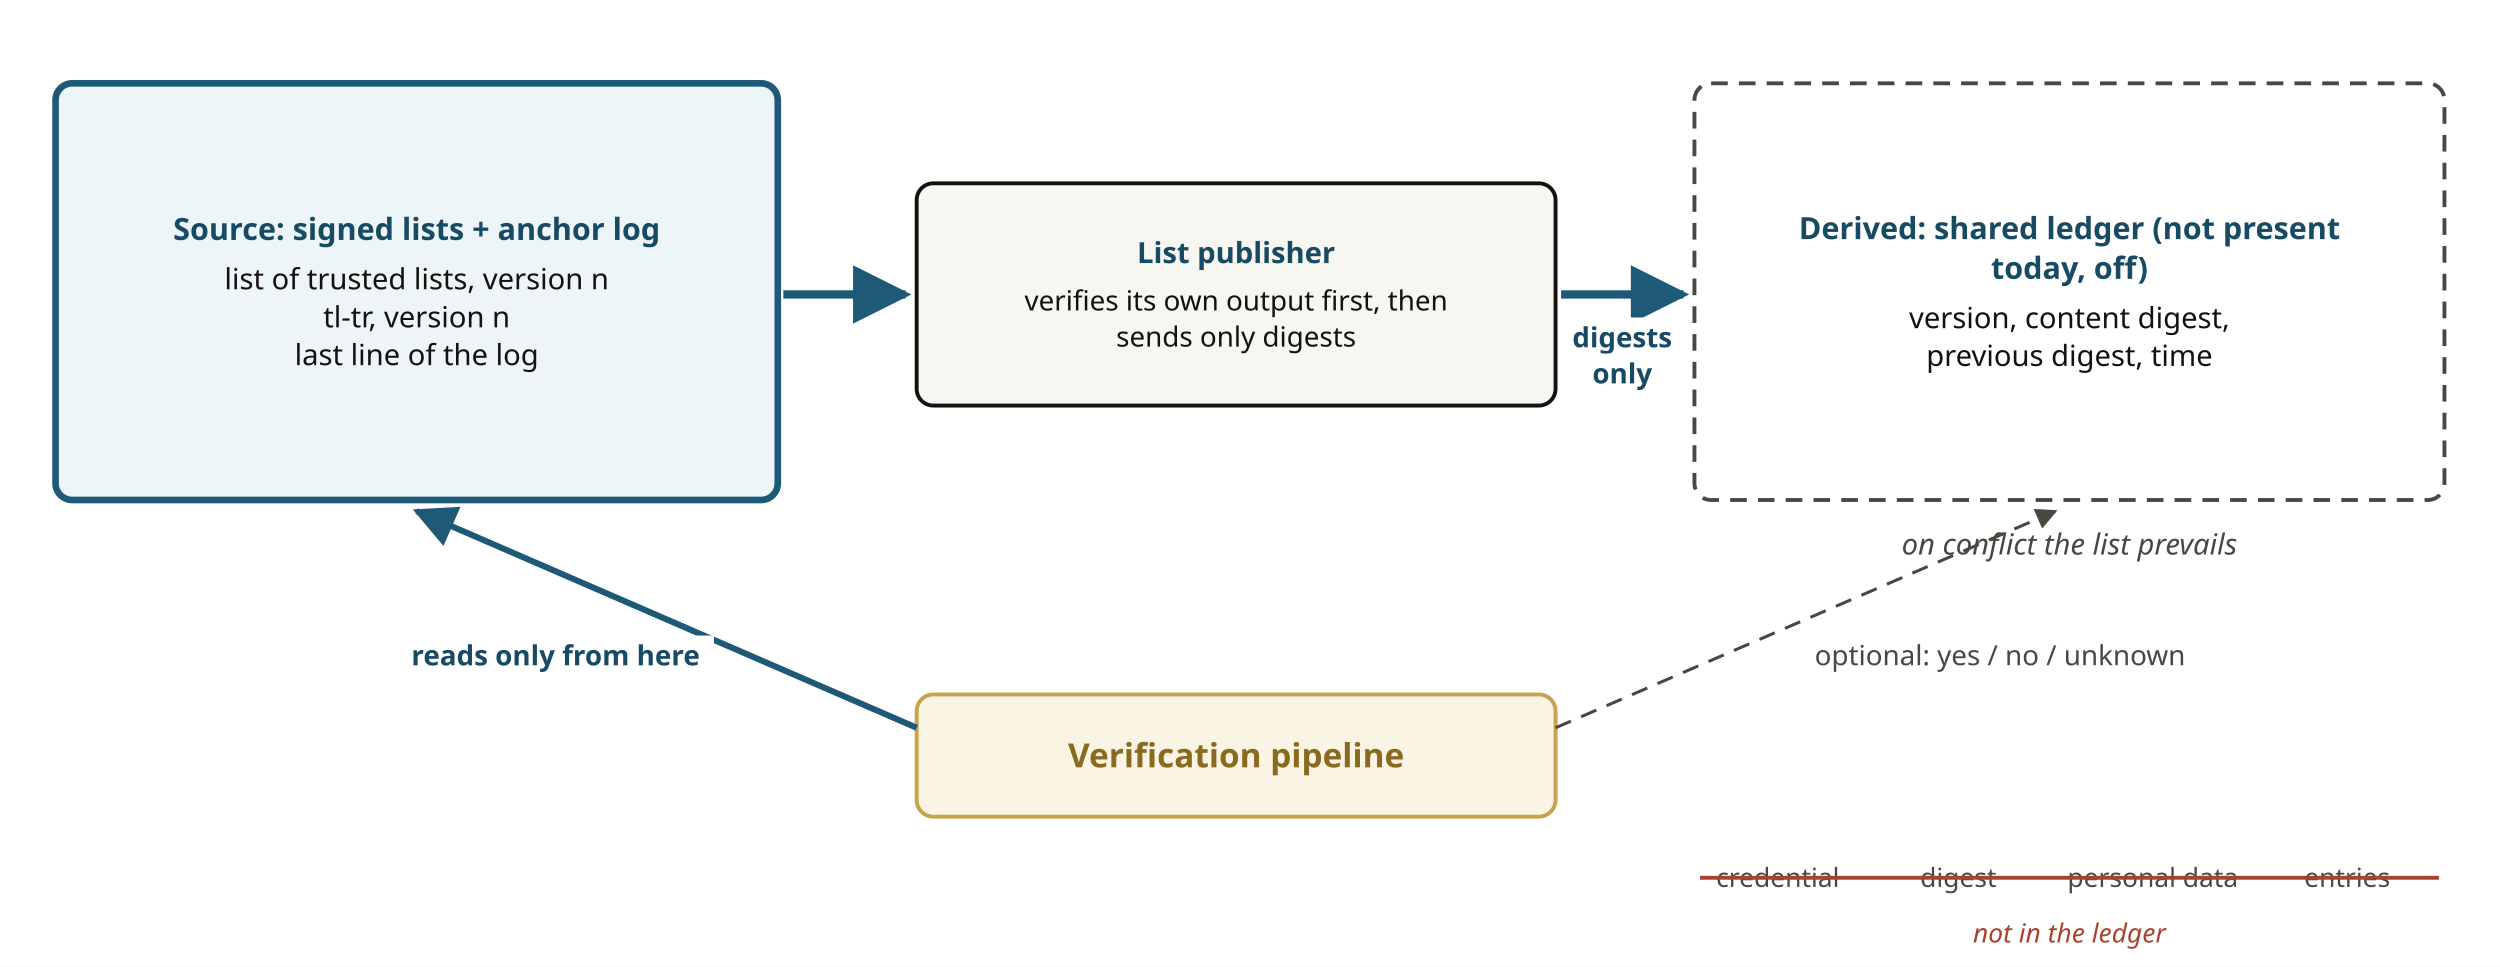
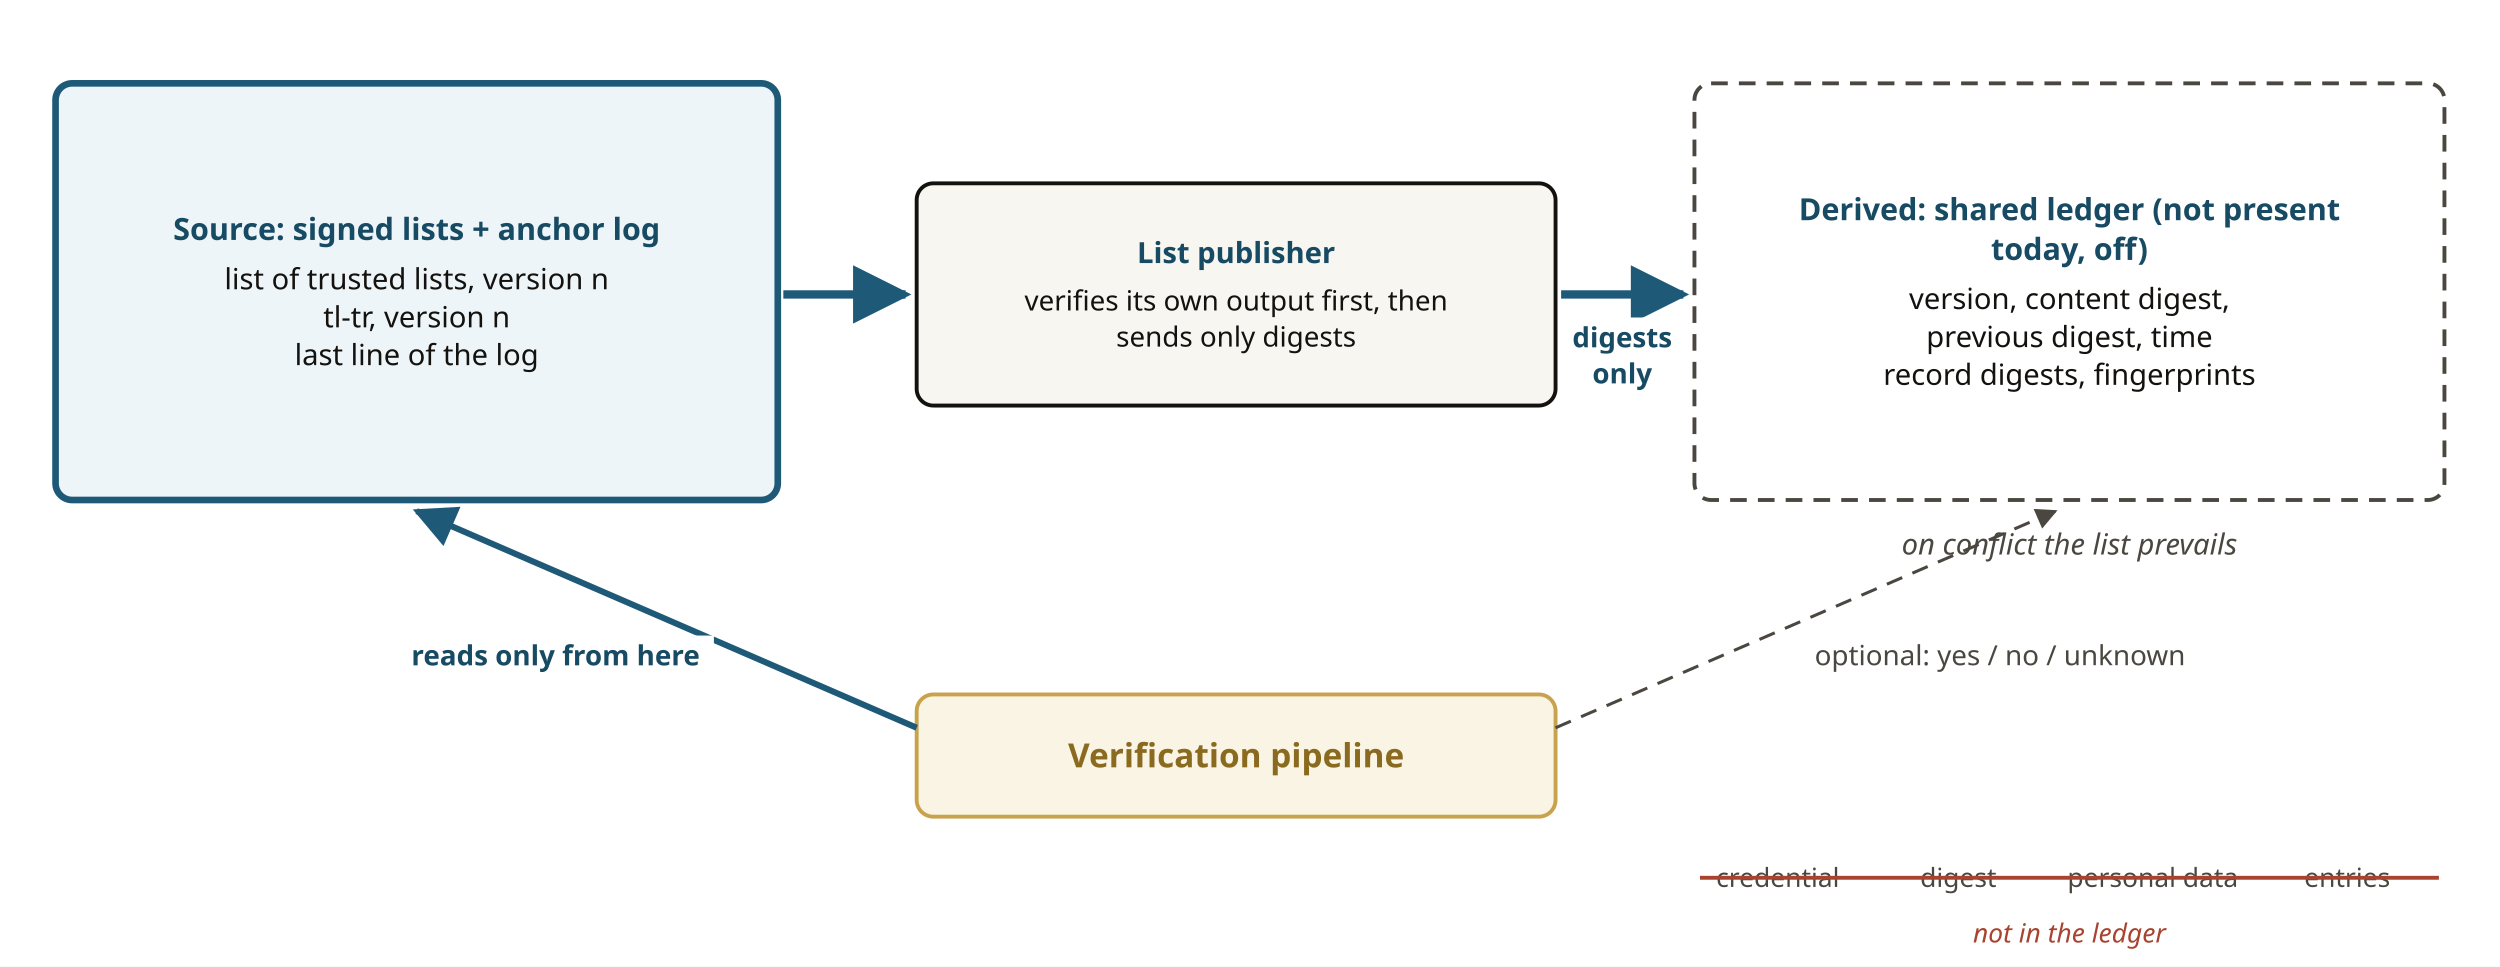
<svg xmlns="http://www.w3.org/2000/svg" viewBox="0 0 900 348" width="900" height="348" font-family="IBM Plex Sans">
  <defs>
    <marker id="ar" viewBox="0 0 10 10" refX="9" refY="5" markerWidth="7" markerHeight="7" orient="auto-start-reverse">
      <path d="M0,0 L10,5 L0,10 z" fill="#1E5A78" />
    </marker>
    <marker id="arm" viewBox="0 0 10 10" refX="9" refY="5" markerWidth="7" markerHeight="7" orient="auto-start-reverse">
      <path d="M0,0 L10,5 L0,10 z" fill="#4A4740" />
    </marker>
    <marker id="arr" viewBox="0 0 10 10" refX="9" refY="5" markerWidth="7" markerHeight="7" orient="auto-start-reverse">
      <path d="M0,0 L10,5 L0,10 z" fill="#A8432F" />
    </marker>
    <marker id="arg" viewBox="0 0 10 10" refX="9" refY="5" markerWidth="7" markerHeight="7" orient="auto-start-reverse">
      <path d="M0,0 L10,5 L0,10 z" fill="#C8A24C" />
    </marker>
  </defs>
  <rect x="0" y="0" width="900" height="348" fill="#FFFFFF" />
  <rect x="20" y="30" width="260" height="150" rx="6" fill="#EEF5F8" stroke="#1E5A78" stroke-width="2.4" />
  <text x="150" y="82.5" font-size="11" font-weight="700" fill="#174A63" text-anchor="middle" dominant-baseline="middle">Source: signed lists + anchor log</text>
  <text x="150" y="100.5" font-size="10.5" font-weight="500" fill="#14120F" text-anchor="middle" dominant-baseline="middle">list of trusted lists, version n</text>
  <text x="150" y="114.2" font-size="10.5" font-weight="500" fill="#14120F" text-anchor="middle" dominant-baseline="middle">tl-tr, version n</text>
  <text x="150" y="127.8" font-size="10.5" font-weight="500" fill="#14120F" text-anchor="middle" dominant-baseline="middle">last line of the log</text>
  <rect x="330" y="66" width="230" height="80" rx="6" fill="#F8F6F1" stroke="#14120F" stroke-width="1.4" />
  <text x="445" y="91.0" font-size="10.5" font-weight="700" fill="#174A63" text-anchor="middle" dominant-baseline="middle">List publisher</text>
  <text x="445" y="108.3" font-size="10" font-weight="500" fill="#14120F" text-anchor="middle" dominant-baseline="middle">verifies its own output first, then</text>
  <text x="445" y="121.3" font-size="10" font-weight="500" fill="#14120F" text-anchor="middle" dominant-baseline="middle">sends only digests</text>
  <rect x="610" y="30" width="270" height="150" rx="6" fill="#FFFFFF" stroke="#4A4740" stroke-width="1.4" stroke-dasharray="6 4" />
-   <text x="745" y="82.2" font-size="11" font-weight="700" fill="#174A63" text-anchor="middle" dominant-baseline="middle">Derived: shared ledger (not present</text>
-   <text x="745" y="96.5" font-size="11" font-weight="700" fill="#174A63" text-anchor="middle" dominant-baseline="middle">today, off)</text>
-   <text x="745" y="114.5" font-size="10.5" font-weight="500" fill="#14120F" text-anchor="middle" dominant-baseline="middle">version, content digest,</text>
-   <text x="745" y="128.1" font-size="10.5" font-weight="500" fill="#14120F" text-anchor="middle" dominant-baseline="middle">previous digest, time</text>
+   <text x="745" y="75.4" font-size="11" font-weight="700" fill="#174A63" text-anchor="middle" dominant-baseline="middle">Derived: shared ledger (not present</text>
+   <text x="745" y="89.7" font-size="11" font-weight="700" fill="#174A63" text-anchor="middle" dominant-baseline="middle">today, off)</text>
+   <text x="745" y="107.6" font-size="10.5" font-weight="500" fill="#14120F" text-anchor="middle" dominant-baseline="middle">version, content digest,</text>
+   <text x="745" y="121.3" font-size="10.5" font-weight="500" fill="#14120F" text-anchor="middle" dominant-baseline="middle">previous digest, time</text>
+   <text x="745" y="134.9" font-size="10.5" font-weight="500" fill="#14120F" text-anchor="middle" dominant-baseline="middle">record digests, fingerprints</text>
  <line x1="282" y1="106" x2="326" y2="106" stroke="#1E5A78" stroke-width="3" marker-end="url(#ar)" />
  <line x1="562" y1="106" x2="606" y2="106" stroke="#1E5A78" stroke-width="3" marker-end="url(#ar)" />
  <rect x="561.5" y="114.3" width="45.1" height="14.4" fill="#FFFFFF" />
  <text x="584" y="121.5" font-size="10" font-weight="600" fill="#174A63" text-anchor="middle" dominant-baseline="middle">digests</text>
  <rect x="569.4" y="127.3" width="29.2" height="14.4" fill="#FFFFFF" />
  <text x="584" y="134.5" font-size="10" font-weight="600" fill="#174A63" text-anchor="middle" dominant-baseline="middle">only</text>
  <text x="745" y="196.0" font-size="10.5" font-weight="400" fill="#4A4740" text-anchor="middle" dominant-baseline="middle" font-style="italic">on conflict the list prevails</text>
  <rect x="330" y="250" width="230" height="44" rx="6" fill="#FAF4E4" stroke="#C8A24C" stroke-width="1.4" />
  <text x="445" y="272.0" font-size="12" font-weight="700" fill="#8A6A1F" text-anchor="middle" dominant-baseline="middle">Verification pipeline</text>
  <line x1="330" y1="262" x2="150" y2="184" stroke="#1E5A78" stroke-width="2.2" marker-end="url(#ar)" />
  <rect x="143.0" y="228.8" width="114.0" height="14.4" fill="#FFFFFF" />
  <text x="200" y="236.0" font-size="10" font-weight="600" fill="#174A63" text-anchor="middle" dominant-baseline="middle">reads only from here</text>
  <line x1="560" y1="262" x2="740" y2="184" stroke="#4A4740" stroke-width="1.1" stroke-dasharray="6 4" marker-end="url(#arm)" />
  <rect x="641.8" y="228.8" width="156.4" height="14.4" fill="#FFFFFF" />
  <text x="720" y="236.0" font-size="10" font-weight="400" fill="#4A4740" text-anchor="middle" dominant-baseline="middle">optional: yes / no / unknown</text>
  <text x="640" y="316.0" font-size="9.5" font-weight="400" fill="#4A4740" text-anchor="middle" dominant-baseline="middle">credential</text>
  <text x="705" y="316.0" font-size="9.5" font-weight="400" fill="#4A4740" text-anchor="middle" dominant-baseline="middle">digest</text>
  <text x="775" y="316.0" font-size="9.5" font-weight="400" fill="#4A4740" text-anchor="middle" dominant-baseline="middle">personal data</text>
  <text x="845" y="316.0" font-size="9.5" font-weight="400" fill="#4A4740" text-anchor="middle" dominant-baseline="middle">entries</text>
  <line x1="612" y1="316" x2="878" y2="316" stroke="#A8432F" stroke-width="1.4" />
  <rect x="698.2" y="329.2" width="93.6" height="13.7" fill="#FFFFFF" />
  <text x="745" y="336.0" font-size="9.5" font-weight="400" fill="#A8432F" text-anchor="middle" dominant-baseline="middle" font-style="italic">not in the ledger</text>
</svg>
